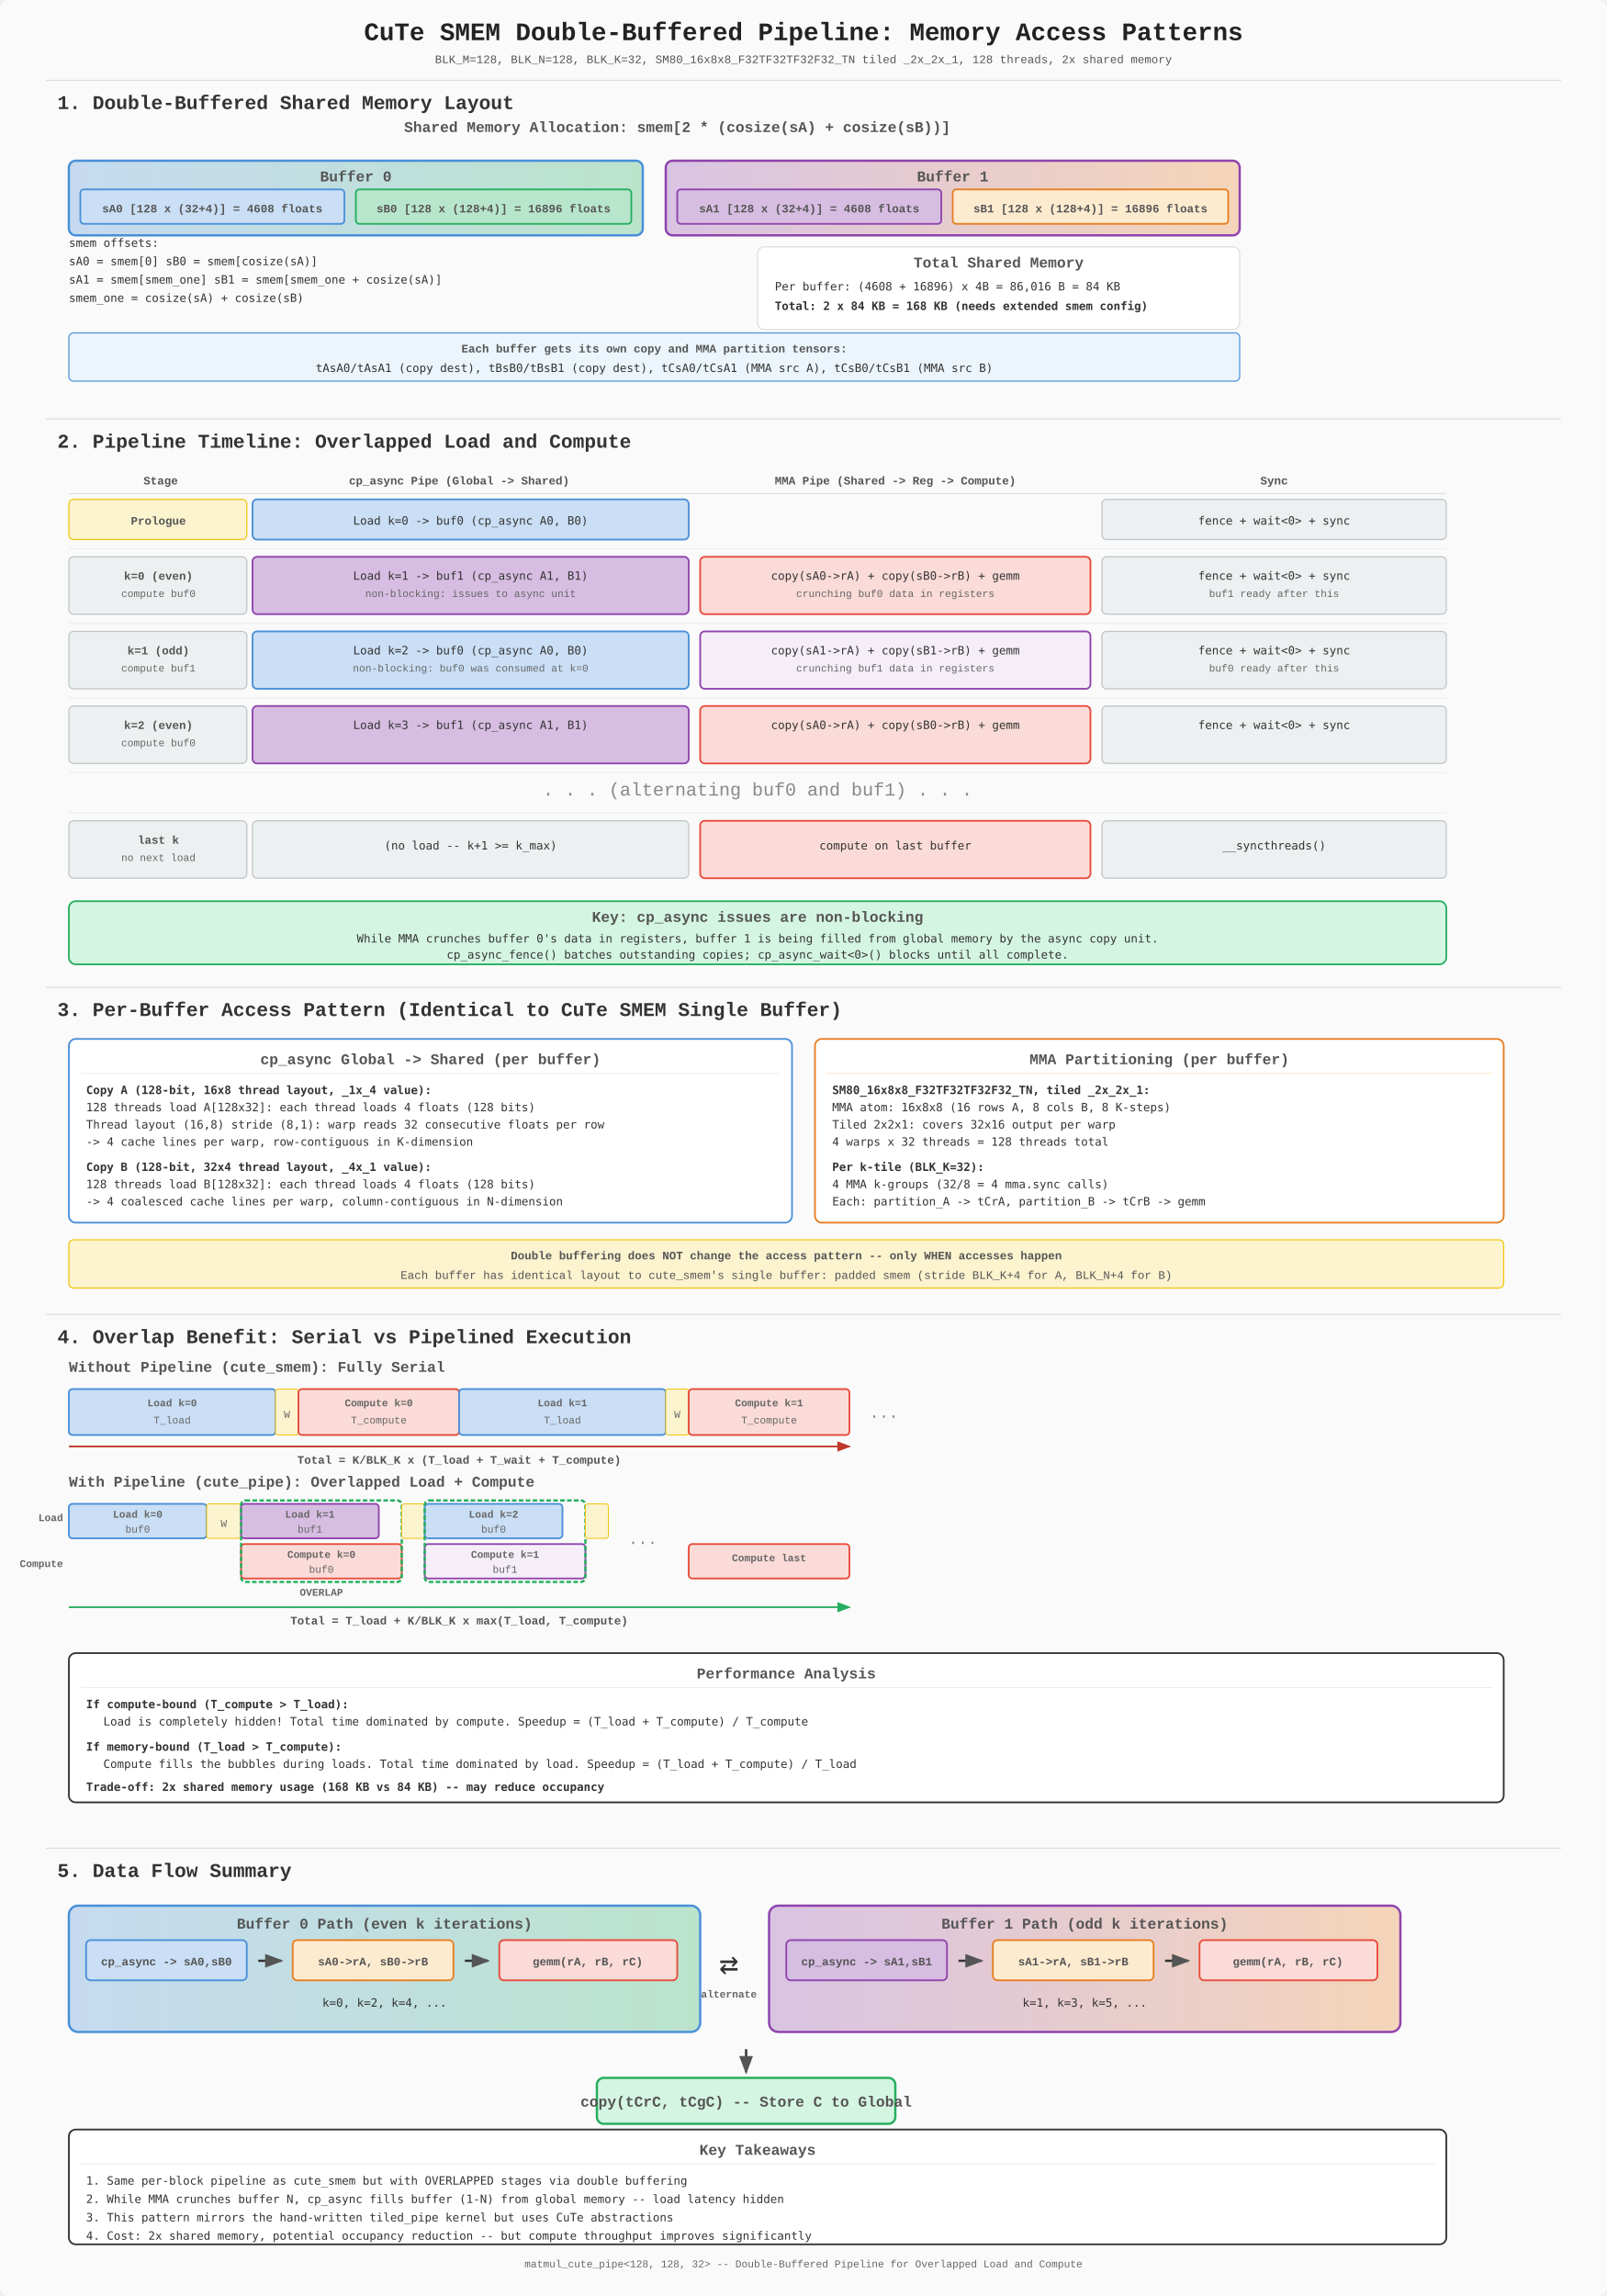
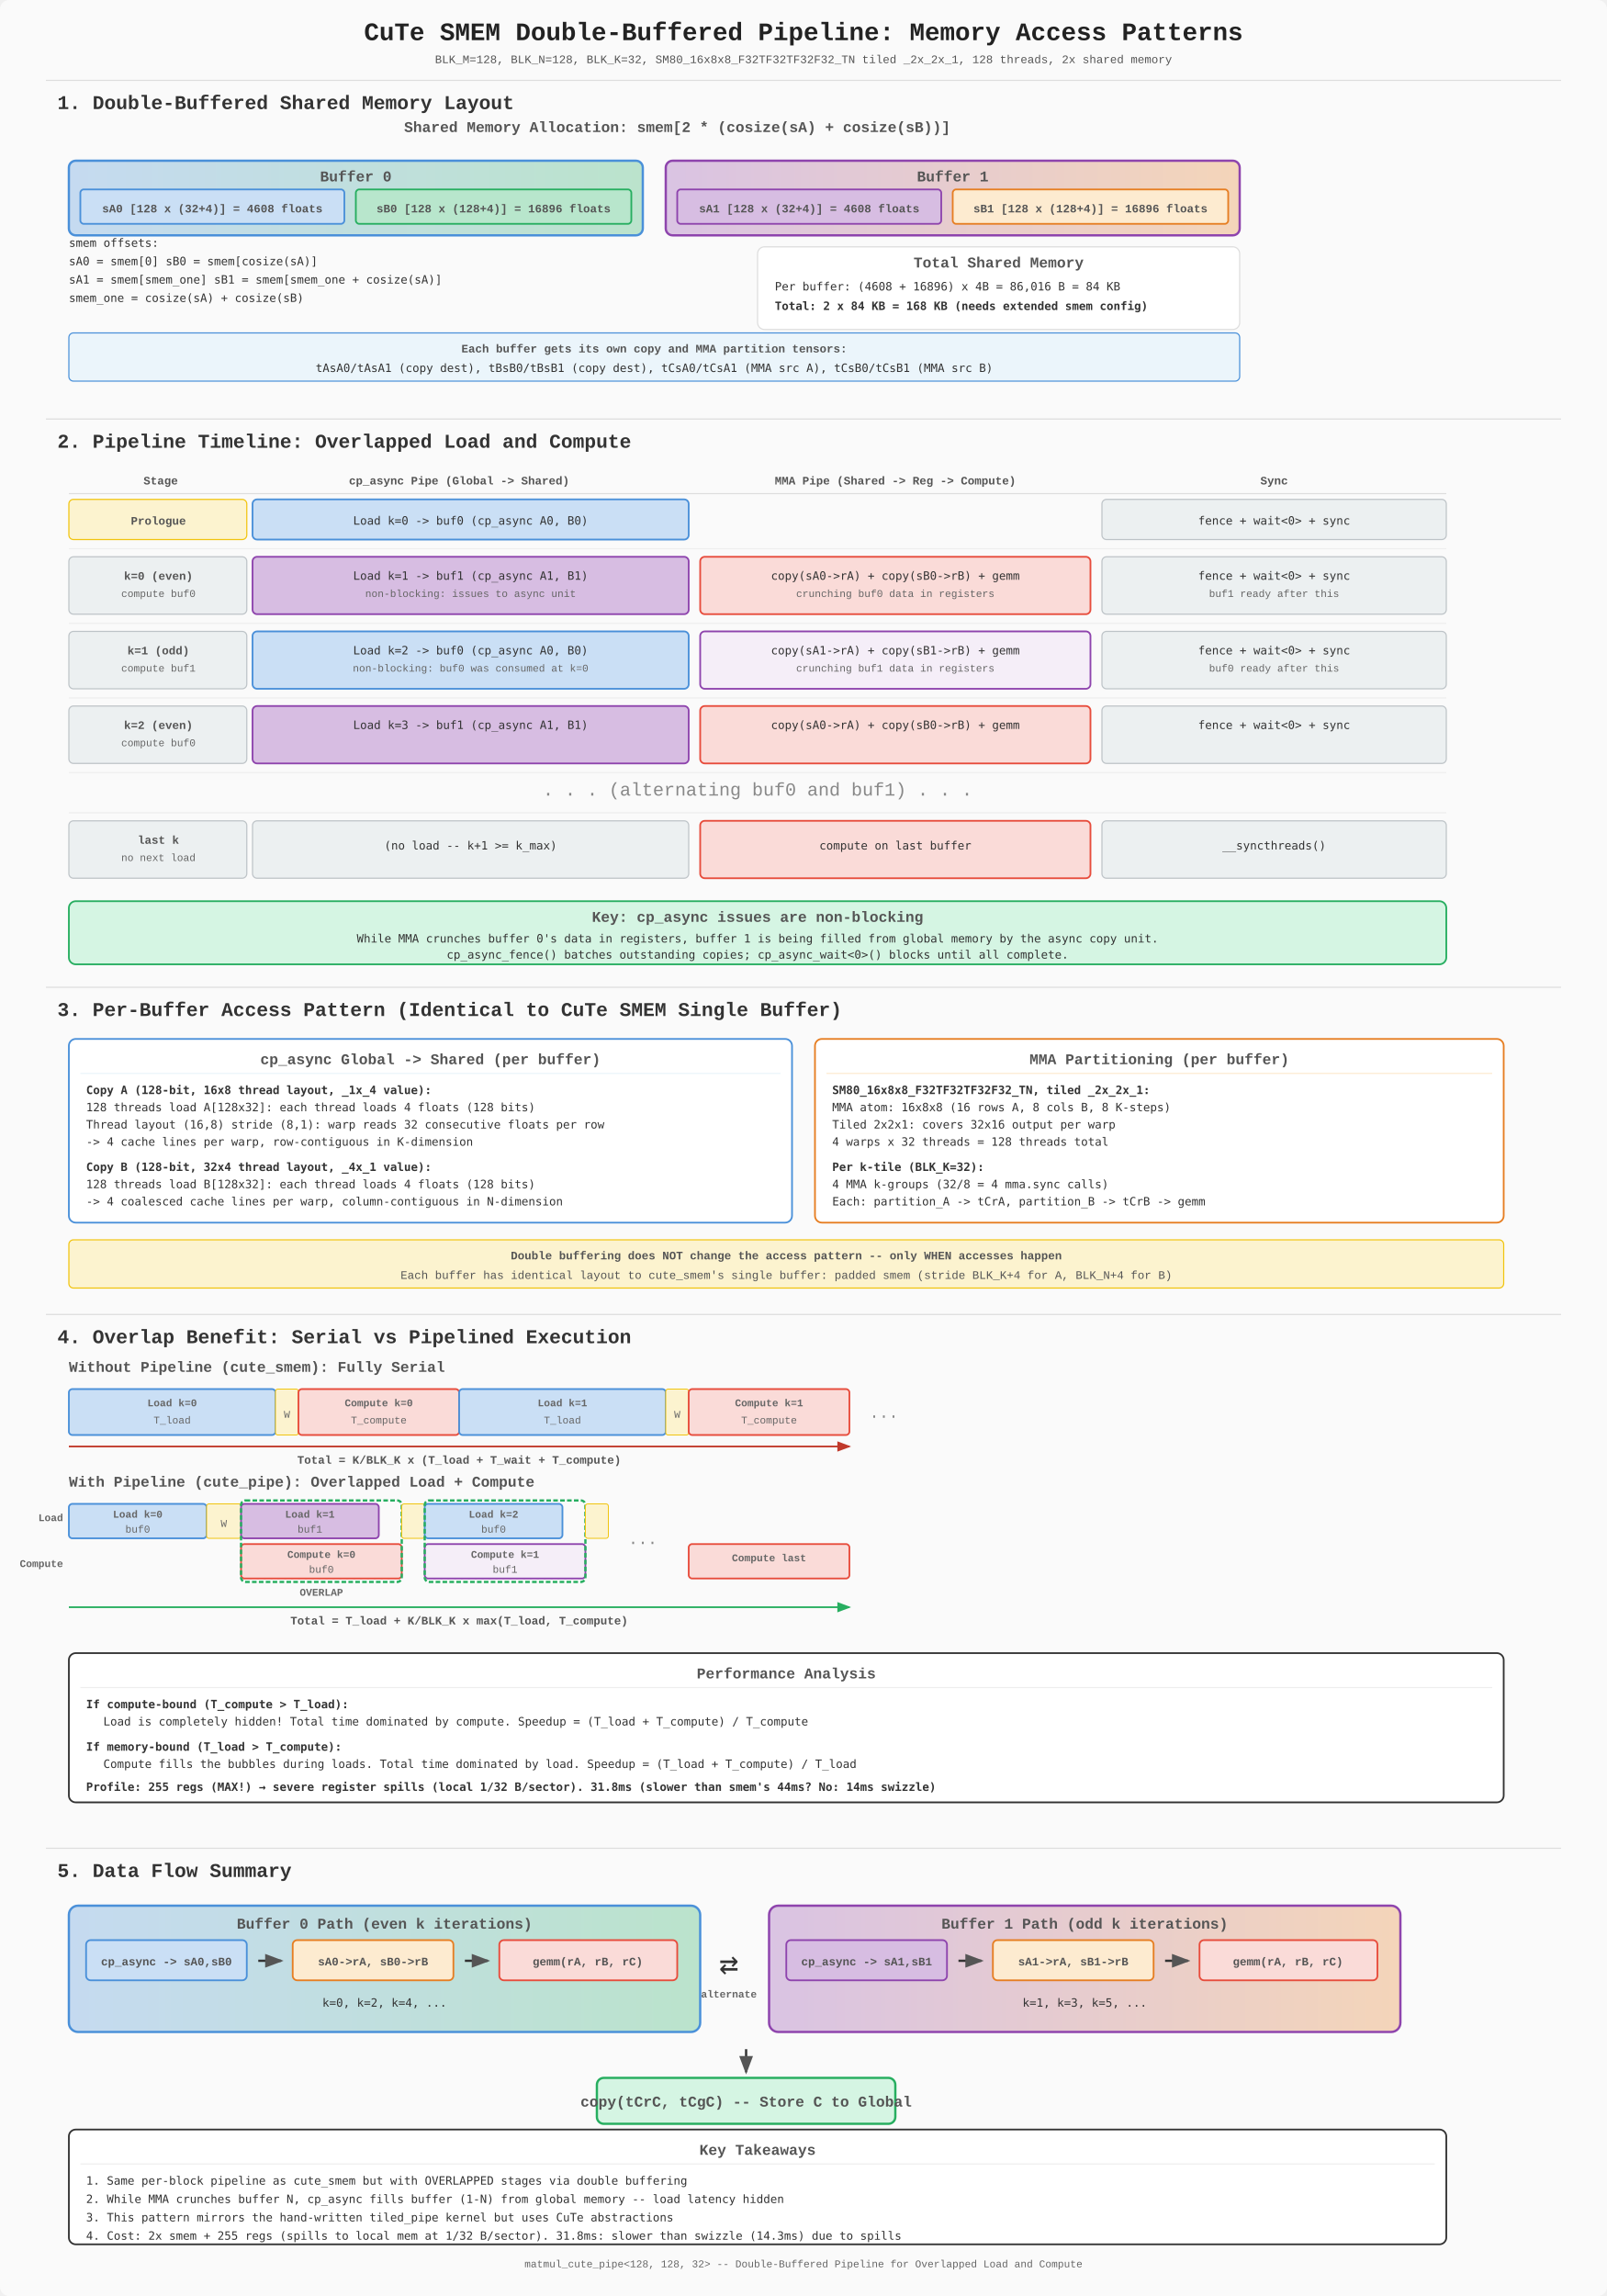
<svg xmlns="http://www.w3.org/2000/svg" viewBox="0 0 1400 2000" font-family="'Courier New', monospace">
  <style>
    .title { font-size: 22px; font-weight: bold; fill: #222; }
    .section-title { font-size: 17px; font-weight: bold; fill: #333; }
    .subtitle { font-size: 13px; font-weight: bold; fill: #555; }
    .label { font-size: 11px; fill: #333; }
    .small { font-size: 10px; fill: #555; }
    .tiny { font-size: 9px; fill: #666; }
    .code { font-size: 10px; fill: #333; font-family: monospace; }
    .bold { font-weight: bold; }
    .a-fill { fill: #4A90D9; }
    .a-light { fill: #CADFF5; }
    .b-fill { fill: #27AE60; }
    .b-light { fill: #B8E6CC; }
    .c-fill { fill: #E67E22; }
    .c-light { fill: #FDEBD0; }
    .warp-fill { fill: #F1C40F; opacity: 0.6; }
    .coalesced { fill: #8E44AD; }
    .coalesced-light { fill: #D7BDE2; }
    .strided { fill: #C0392B; }
    .reg-fill { fill: #ECF0F1; }
    .outline { fill: none; stroke: #333; stroke-width: 1; }
    .outline-bold { fill: none; stroke: #333; stroke-width: 2; }
    .arrow { fill: none; stroke: #555; stroke-width: 1.5; marker-end: url(#arrowhead); }
    .arrow-bold { fill: none; stroke: #333; stroke-width: 2; marker-end: url(#arrowhead); }
    .dashed { stroke-dasharray: 4,3; }
    .thread-grid { fill: #F9F9F9; stroke: #CCC; stroke-width: 0.5; }
    .broadcast { fill: #2ECC71; opacity: 0.3; }
    .bank-conflict { fill: #E74C3C; opacity: 0.3; }
    .dim-label { font-size: 11px; fill: #888; font-style: italic; }
  </style>
  <defs>
    <marker id="arrowhead" markerWidth="8" markerHeight="6" refX="7" refY="3" orient="auto">
      <path d="M0,0 L8,3 L0,6 Z" fill="#555" />
    </marker>
    <marker id="arrowhead-red" markerWidth="8" markerHeight="6" refX="7" refY="3" orient="auto">
      <path d="M0,0 L8,3 L0,6 Z" fill="#C0392B" />
    </marker>
    <marker id="arrowhead-green" markerWidth="8" markerHeight="6" refX="7" refY="3" orient="auto">
      <path d="M0,0 L8,3 L0,6 Z" fill="#27AE60" />
    </marker>
    <linearGradient id="fma-grad" x1="0%" y1="0%" x2="100%" y2="100%">
      <stop offset="0%" style="stop-color:#F39C12;stop-opacity:0.8" />
      <stop offset="100%" style="stop-color:#E74C3C;stop-opacity:0.8" />
    </linearGradient>
    <linearGradient id="buf0-grad" x1="0%" y1="0%" x2="100%" y2="0%">
      <stop offset="0%" style="stop-color:#4A90D9;stop-opacity:0.3" />
      <stop offset="100%" style="stop-color:#27AE60;stop-opacity:0.3" />
    </linearGradient>
    <linearGradient id="buf1-grad" x1="0%" y1="0%" x2="100%" y2="0%">
      <stop offset="0%" style="stop-color:#8E44AD;stop-opacity:0.3" />
      <stop offset="100%" style="stop-color:#E67E22;stop-opacity:0.3" />
    </linearGradient>
  </defs>
  <rect width="1400" height="2000" fill="#FAFAFA" rx="8" />
  <text x="700" y="35" text-anchor="middle" class="title">CuTe SMEM Double-Buffered Pipeline: Memory Access Patterns</text>
  <text x="700" y="55" text-anchor="middle" class="small">BLK_M=128, BLK_N=128, BLK_K=32, SM80_16x8x8_F32TF32TF32F32_TN tiled _2x_2x_1, 128 threads, 2x shared memory</text>
  <line x1="40" y1="70" x2="1360" y2="70" stroke="#DDD" stroke-width="1" />
  <text x="50" y="95" class="section-title">1. Double-Buffered Shared Memory Layout</text>
  <g transform="translate(60, 115)">
    <text x="530" y="0" text-anchor="middle" class="subtitle">Shared Memory Allocation: smem[2 * (cosize(sA) + cosize(sB))]</text>
    <g transform="translate(0, 25)">
      <rect x="0" y="0" width="500" height="65" fill="url(#buf0-grad)" stroke="#4A90D9" stroke-width="2" rx="6" />
      <text x="250" y="18" text-anchor="middle" class="subtitle" fill="#2C3E50">Buffer 0</text>
      <rect x="10" y="25" width="230" height="30" fill="#CADFF5" stroke="#4A90D9" stroke-width="1.5" rx="3" />
      <text x="125" y="45" text-anchor="middle" class="small bold" fill="#2C3E50">sA0 [128 x (32+4)] = 4608 floats</text>
      <rect x="250" y="25" width="240" height="30" fill="#B8E6CC" stroke="#27AE60" stroke-width="1.5" rx="3" />
      <text x="370" y="45" text-anchor="middle" class="small bold" fill="#2C3E50">sB0 [128 x (128+4)] = 16896 floats</text>
    </g>
    <g transform="translate(520, 25)">
      <rect x="0" y="0" width="500" height="65" fill="url(#buf1-grad)" stroke="#8E44AD" stroke-width="2" rx="6" />
      <text x="250" y="18" text-anchor="middle" class="subtitle" fill="#2C3E50">Buffer 1</text>
      <rect x="10" y="25" width="230" height="30" fill="#D7BDE2" stroke="#8E44AD" stroke-width="1.5" rx="3" />
      <text x="125" y="45" text-anchor="middle" class="small bold" fill="#2C3E50">sA1 [128 x (32+4)] = 4608 floats</text>
      <rect x="250" y="25" width="240" height="30" fill="#FDEBD0" stroke="#E67E22" stroke-width="1.5" rx="3" />
      <text x="370" y="45" text-anchor="middle" class="small bold" fill="#2C3E50">sB1 [128 x (128+4)] = 16896 floats</text>
    </g>
    <g transform="translate(0, 100)">
      <text x="0" y="0" class="code">smem offsets:</text>
      <text x="0" y="16" class="code" fill="#4A90D9">  sA0 = smem[0]                         sB0 = smem[cosize(sA)]</text>
      <text x="0" y="32" class="code" fill="#8E44AD">  sA1 = smem[smem_one]                   sB1 = smem[smem_one + cosize(sA)]</text>
      <text x="0" y="48" class="code">  smem_one = cosize(sA) + cosize(sB)</text>
    </g>
    <g transform="translate(600, 100)">
      <rect width="420" height="72" fill="white" stroke="#DDD" stroke-width="1" rx="6" />
      <text x="210" y="18" text-anchor="middle" class="subtitle">Total Shared Memory</text>
      <text x="15" y="38" class="code">Per buffer: (4608 + 16896) x 4B = 86,016 B = 84 KB</text>
      <text x="15" y="55" class="code bold" fill="#C0392B">Total: 2 x 84 KB = 168 KB (needs extended smem config)</text>
    </g>
    <g transform="translate(0, 175)">
      <rect width="1020" height="42" fill="#EBF5FB" stroke="#4A90D9" stroke-width="1" rx="4" />
      <text x="510" y="17" text-anchor="middle" class="small bold" fill="#2C3E50">Each buffer gets its own copy and MMA partition tensors:</text>
      <text x="510" y="34" text-anchor="middle" class="code" fill="#333">tAsA0/tAsA1 (copy dest), tBsB0/tBsB1 (copy dest), tCsA0/tCsA1 (MMA src A), tCsB0/tCsB1 (MMA src B)</text>
    </g>
  </g>
  <line x1="40" y1="365" x2="1360" y2="365" stroke="#DDD" stroke-width="1" />
  <text x="50" y="390" class="section-title">2. Pipeline Timeline: Overlapped Load and Compute</text>
  <g transform="translate(60, 410)">
    <text x="80" y="12" text-anchor="middle" class="small bold" fill="#555">Stage</text>
    <text x="340" y="12" text-anchor="middle" class="small bold" fill="#4A90D9">cp_async Pipe (Global -&gt; Shared)</text>
    <text x="720" y="12" text-anchor="middle" class="small bold" fill="#E74C3C">MMA Pipe (Shared -&gt; Reg -&gt; Compute)</text>
    <text x="1050" y="12" text-anchor="middle" class="small bold" fill="#555">Sync</text>
    <line x1="0" y1="20" x2="1200" y2="20" stroke="#DDD" stroke-width="1" />
    <rect x="0" y="25" width="155" height="35" fill="#FCF3CF" stroke="#F1C40F" stroke-width="1" rx="4" />
    <text x="78" y="47" text-anchor="middle" class="small bold" fill="#7D6608">Prologue</text>
    <rect x="160" y="25" width="380" height="35" fill="#CADFF5" stroke="#4A90D9" stroke-width="1.5" rx="4" />
    <text x="350" y="47" text-anchor="middle" class="code" fill="#2C3E50">Load k=0 -&gt; buf0 (cp_async A0, B0)</text>
    <rect x="900" y="25" width="300" height="35" fill="#ECF0F1" stroke="#BDC3C7" stroke-width="1" rx="4" />
    <text x="1050" y="47" text-anchor="middle" class="code" fill="#555">fence + wait&lt;0&gt; + sync</text>
    <line x1="0" y1="68" x2="1200" y2="68" stroke="#EEE" stroke-width="1" />
    <rect x="0" y="75" width="155" height="50" fill="#ECF0F1" stroke="#BDC3C7" stroke-width="1" rx="4" />
    <text x="78" y="95" text-anchor="middle" class="small bold" fill="#333">k=0 (even)</text>
    <text x="78" y="110" text-anchor="middle" class="tiny" fill="#555">compute buf0</text>
    <rect x="160" y="75" width="380" height="50" fill="#D7BDE2" stroke="#8E44AD" stroke-width="1.5" rx="4" />
    <text x="350" y="95" text-anchor="middle" class="code" fill="#2C3E50">Load k=1 -&gt; buf1 (cp_async A1, B1)</text>
    <text x="350" y="110" text-anchor="middle" class="tiny" fill="#8E44AD">non-blocking: issues to async unit</text>
    <rect x="550" y="75" width="340" height="50" fill="#FADBD8" stroke="#E74C3C" stroke-width="1.5" rx="4" />
    <text x="720" y="95" text-anchor="middle" class="code" fill="#C0392B">copy(sA0-&gt;rA) + copy(sB0-&gt;rB) + gemm</text>
    <text x="720" y="110" text-anchor="middle" class="tiny" fill="#E74C3C">crunching buf0 data in registers</text>
    <rect x="900" y="75" width="300" height="50" fill="#ECF0F1" stroke="#BDC3C7" stroke-width="1" rx="4" />
    <text x="1050" y="95" text-anchor="middle" class="code" fill="#555">fence + wait&lt;0&gt; + sync</text>
    <text x="1050" y="110" text-anchor="middle" class="tiny" fill="#555">buf1 ready after this</text>
    <line x1="0" y1="133" x2="1200" y2="133" stroke="#EEE" stroke-width="1" />
    <rect x="0" y="140" width="155" height="50" fill="#ECF0F1" stroke="#BDC3C7" stroke-width="1" rx="4" />
    <text x="78" y="160" text-anchor="middle" class="small bold" fill="#333">k=1 (odd)</text>
    <text x="78" y="175" text-anchor="middle" class="tiny" fill="#555">compute buf1</text>
    <rect x="160" y="140" width="380" height="50" fill="#CADFF5" stroke="#4A90D9" stroke-width="1.5" rx="4" />
    <text x="350" y="160" text-anchor="middle" class="code" fill="#2C3E50">Load k=2 -&gt; buf0 (cp_async A0, B0)</text>
    <text x="350" y="175" text-anchor="middle" class="tiny" fill="#4A90D9">non-blocking: buf0 was consumed at k=0</text>
    <rect x="550" y="140" width="340" height="50" fill="#F5EEF8" stroke="#8E44AD" stroke-width="1.5" rx="4" />
    <text x="720" y="160" text-anchor="middle" class="code" fill="#6C3483">copy(sA1-&gt;rA) + copy(sB1-&gt;rB) + gemm</text>
    <text x="720" y="175" text-anchor="middle" class="tiny" fill="#8E44AD">crunching buf1 data in registers</text>
    <rect x="900" y="140" width="300" height="50" fill="#ECF0F1" stroke="#BDC3C7" stroke-width="1" rx="4" />
    <text x="1050" y="160" text-anchor="middle" class="code" fill="#555">fence + wait&lt;0&gt; + sync</text>
    <text x="1050" y="175" text-anchor="middle" class="tiny" fill="#555">buf0 ready after this</text>
    <line x1="0" y1="198" x2="1200" y2="198" stroke="#EEE" stroke-width="1" />
    <rect x="0" y="205" width="155" height="50" fill="#ECF0F1" stroke="#BDC3C7" stroke-width="1" rx="4" />
    <text x="78" y="225" text-anchor="middle" class="small bold" fill="#333">k=2 (even)</text>
    <text x="78" y="240" text-anchor="middle" class="tiny" fill="#555">compute buf0</text>
    <rect x="160" y="205" width="380" height="50" fill="#D7BDE2" stroke="#8E44AD" stroke-width="1.5" rx="4" />
    <text x="350" y="225" text-anchor="middle" class="code" fill="#2C3E50">Load k=3 -&gt; buf1 (cp_async A1, B1)</text>
    <rect x="550" y="205" width="340" height="50" fill="#FADBD8" stroke="#E74C3C" stroke-width="1.5" rx="4" />
    <text x="720" y="225" text-anchor="middle" class="code" fill="#C0392B">copy(sA0-&gt;rA) + copy(sB0-&gt;rB) + gemm</text>
    <rect x="900" y="205" width="300" height="50" fill="#ECF0F1" stroke="#BDC3C7" stroke-width="1" rx="4" />
    <text x="1050" y="225" text-anchor="middle" class="code" fill="#555">fence + wait&lt;0&gt; + sync</text>
    <line x1="0" y1="263" x2="1200" y2="263" stroke="#EEE" stroke-width="1" />
    <text x="600" y="283" text-anchor="middle" font-size="16" fill="#888">. . .    (alternating buf0 and buf1)    . . .</text>
    <line x1="0" y1="298" x2="1200" y2="298" stroke="#EEE" stroke-width="1" />
    <rect x="0" y="305" width="155" height="50" fill="#ECF0F1" stroke="#BDC3C7" stroke-width="1" rx="4" />
    <text x="78" y="325" text-anchor="middle" class="small bold" fill="#333">last k</text>
    <text x="78" y="340" text-anchor="middle" class="tiny" fill="#555">no next load</text>
    <rect x="160" y="305" width="380" height="50" fill="#ECF0F1" stroke="#BDC3C7" stroke-width="1" rx="4" />
    <text x="350" y="330" text-anchor="middle" class="code" fill="#888">(no load -- k+1 &gt;= k_max)</text>
    <rect x="550" y="305" width="340" height="50" fill="#FADBD8" stroke="#E74C3C" stroke-width="1.5" rx="4" />
    <text x="720" y="330" text-anchor="middle" class="code" fill="#C0392B">compute on last buffer</text>
    <rect x="900" y="305" width="300" height="50" fill="#ECF0F1" stroke="#BDC3C7" stroke-width="1" rx="4" />
    <text x="1050" y="330" text-anchor="middle" class="code" fill="#555">__syncthreads()</text>
    <g transform="translate(0, 375)">
      <rect width="1200" height="55" fill="#D5F5E3" stroke="#27AE60" stroke-width="1.5" rx="6" />
      <text x="600" y="18" text-anchor="middle" class="subtitle" fill="#1E8449">Key: cp_async issues are non-blocking</text>
      <text x="600" y="36" text-anchor="middle" class="code" fill="#1E8449">While MMA crunches buffer 0's data in registers, buffer 1 is being filled from global memory by the async copy unit.</text>
      <text x="600" y="50" text-anchor="middle" class="code" fill="#1E8449">cp_async_fence() batches outstanding copies; cp_async_wait&lt;0&gt;() blocks until all complete.</text>
    </g>
  </g>
  <line x1="40" y1="860" x2="1360" y2="860" stroke="#DDD" stroke-width="1" />
  <text x="50" y="885" class="section-title">3. Per-Buffer Access Pattern (Identical to CuTe SMEM Single Buffer)</text>
  <g transform="translate(60, 905)">
    <rect x="0" y="0" width="630" height="160" fill="white" stroke="#4A90D9" stroke-width="1.5" rx="6" />
    <text x="315" y="22" text-anchor="middle" class="subtitle" fill="#4A90D9">cp_async Global -&gt; Shared (per buffer)</text>
    <line x1="10" y1="30" x2="620" y2="30" stroke="#EBF5FB" />
    <text x="15" y="48" class="code bold" fill="#4A90D9">Copy A (128-bit, 16x8 thread layout, _1x_4 value):</text>
    <text x="15" y="63" class="code">  128 threads load A[128x32]: each thread loads 4 floats (128 bits)</text>
    <text x="15" y="78" class="code">  Thread layout (16,8) stride (8,1): warp reads 32 consecutive floats per row</text>
    <text x="15" y="93" class="code" fill="#1E8449">  -&gt; 4 cache lines per warp, row-contiguous in K-dimension</text>
    <text x="15" y="115" class="code bold" fill="#27AE60">Copy B (128-bit, 32x4 thread layout, _4x_1 value):</text>
    <text x="15" y="130" class="code">  128 threads load B[128x32]: each thread loads 4 floats (128 bits)</text>
    <text x="15" y="145" class="code" fill="#1E8449">  -&gt; 4 coalesced cache lines per warp, column-contiguous in N-dimension</text>
    <rect x="650" y="0" width="600" height="160" fill="white" stroke="#E67E22" stroke-width="1.5" rx="6" />
    <text x="950" y="22" text-anchor="middle" class="subtitle" fill="#E67E22">MMA Partitioning (per buffer)</text>
    <line x1="660" y1="30" x2="1240" y2="30" stroke="#FDEBD0" />
    <text x="665" y="48" class="code bold" fill="#E67E22">SM80_16x8x8_F32TF32TF32F32_TN, tiled _2x_2x_1:</text>
    <text x="665" y="63" class="code">  MMA atom: 16x8x8 (16 rows A, 8 cols B, 8 K-steps)</text>
    <text x="665" y="78" class="code">  Tiled 2x2x1: covers 32x16 output per warp</text>
    <text x="665" y="93" class="code">  4 warps x 32 threads = 128 threads total</text>
    <text x="665" y="115" class="code bold">Per k-tile (BLK_K=32):</text>
    <text x="665" y="130" class="code">  4 MMA k-groups (32/8 = 4 mma.sync calls)</text>
    <text x="665" y="145" class="code">  Each: partition_A -&gt; tCrA, partition_B -&gt; tCrB -&gt; gemm</text>
    <g transform="translate(0, 175)">
      <rect width="1250" height="42" fill="#FCF3CF" stroke="#F1C40F" stroke-width="1" rx="4" />
      <text x="625" y="17" text-anchor="middle" class="small bold" fill="#7D6608">Double buffering does NOT change the access pattern -- only WHEN accesses happen</text>
      <text x="625" y="34" text-anchor="middle" class="small" fill="#7D6608">Each buffer has identical layout to cute_smem's single buffer: padded smem (stride BLK_K+4 for A, BLK_N+4 for B)</text>
    </g>
  </g>
  <line x1="40" y1="1145" x2="1360" y2="1145" stroke="#DDD" stroke-width="1" />
  <text x="50" y="1170" class="section-title">4. Overlap Benefit: Serial vs Pipelined Execution</text>
  <g transform="translate(60, 1195)">
    <text x="0" y="0" class="subtitle" fill="#C0392B">Without Pipeline (cute_smem): Fully Serial</text>
    <g transform="translate(0, 15)">
      <rect x="0" y="0" width="180" height="40" fill="#CADFF5" stroke="#4A90D9" stroke-width="1.5" rx="3" />
      <text x="90" y="15" text-anchor="middle" class="tiny bold" fill="#2C3E50">Load k=0</text>
      <text x="90" y="30" text-anchor="middle" class="tiny" fill="#555">T_load</text>
      <rect x="180" y="0" width="20" height="40" fill="#FCF3CF" stroke="#F1C40F" stroke-width="0.8" rx="2" />
      <text x="190" y="25" text-anchor="middle" class="tiny" fill="#7D6608">W</text>
      <rect x="200" y="0" width="140" height="40" fill="#FADBD8" stroke="#E74C3C" stroke-width="1.5" rx="3" />
      <text x="270" y="15" text-anchor="middle" class="tiny bold" fill="#C0392B">Compute k=0</text>
      <text x="270" y="30" text-anchor="middle" class="tiny" fill="#555">T_compute</text>
      <rect x="340" y="0" width="180" height="40" fill="#CADFF5" stroke="#4A90D9" stroke-width="1.5" rx="3" />
      <text x="430" y="15" text-anchor="middle" class="tiny bold" fill="#2C3E50">Load k=1</text>
      <text x="430" y="30" text-anchor="middle" class="tiny" fill="#555">T_load</text>
      <rect x="520" y="0" width="20" height="40" fill="#FCF3CF" stroke="#F1C40F" stroke-width="0.8" rx="2" />
      <text x="530" y="25" text-anchor="middle" class="tiny" fill="#7D6608">W</text>
      <rect x="540" y="0" width="140" height="40" fill="#FADBD8" stroke="#E74C3C" stroke-width="1.5" rx="3" />
      <text x="610" y="15" text-anchor="middle" class="tiny bold" fill="#C0392B">Compute k=1</text>
      <text x="610" y="30" text-anchor="middle" class="tiny" fill="#555">T_compute</text>
      <text x="710" y="25" text-anchor="middle" font-size="14" fill="#888">...</text>
      <line x1="0" y1="50" x2="680" y2="50" stroke="#C0392B" stroke-width="1.5" marker-end="url(#arrowhead-red)" />
      <text x="340" y="65" text-anchor="middle" class="small bold" fill="#C0392B">Total = K/BLK_K x (T_load + T_wait + T_compute)</text>
    </g>
    <text x="0" y="100" class="subtitle" fill="#1E8449">With Pipeline (cute_pipe): Overlapped Load + Compute</text>
    <g transform="translate(0, 115)">
      <text x="-5" y="15" text-anchor="end" class="tiny bold" fill="#4A90D9">Load</text>
      <text x="-5" y="55" text-anchor="end" class="tiny bold" fill="#E74C3C">Compute</text>
      <rect x="0" y="0" width="120" height="30" fill="#CADFF5" stroke="#4A90D9" stroke-width="1.5" rx="3" />
      <text x="60" y="12" text-anchor="middle" class="tiny bold" fill="#2C3E50">Load k=0</text>
      <text x="60" y="25" text-anchor="middle" class="tiny" fill="#555">buf0</text>
      <rect x="120" y="0" width="30" height="30" fill="#FCF3CF" stroke="#F1C40F" stroke-width="0.8" rx="2" />
      <text x="135" y="20" text-anchor="middle" class="tiny" fill="#7D6608">W</text>
      <rect x="150" y="0" width="120" height="30" fill="#D7BDE2" stroke="#8E44AD" stroke-width="1.5" rx="3" />
      <text x="210" y="12" text-anchor="middle" class="tiny bold" fill="#2C3E50">Load k=1</text>
      <text x="210" y="25" text-anchor="middle" class="tiny" fill="#8E44AD">buf1</text>
      <rect x="150" y="35" width="140" height="30" fill="#FADBD8" stroke="#E74C3C" stroke-width="1.5" rx="3" />
      <text x="220" y="47" text-anchor="middle" class="tiny bold" fill="#C0392B">Compute k=0</text>
      <text x="220" y="60" text-anchor="middle" class="tiny" fill="#555">buf0</text>
      <rect x="150" y="-3" width="140" height="71" fill="none" stroke="#27AE60" stroke-width="2" stroke-dasharray="4,2" rx="4" />
      <text x="220" y="80" text-anchor="middle" class="tiny bold" fill="#1E8449">OVERLAP</text>
      <rect x="290" y="0" width="20" height="30" fill="#FCF3CF" stroke="#F1C40F" stroke-width="0.8" rx="2" />
      <rect x="310" y="0" width="120" height="30" fill="#CADFF5" stroke="#4A90D9" stroke-width="1.5" rx="3" />
      <text x="370" y="12" text-anchor="middle" class="tiny bold" fill="#2C3E50">Load k=2</text>
      <text x="370" y="25" text-anchor="middle" class="tiny" fill="#4A90D9">buf0</text>
      <rect x="310" y="35" width="140" height="30" fill="#F5EEF8" stroke="#8E44AD" stroke-width="1.5" rx="3" />
      <text x="380" y="47" text-anchor="middle" class="tiny bold" fill="#6C3483">Compute k=1</text>
      <text x="380" y="60" text-anchor="middle" class="tiny" fill="#8E44AD">buf1</text>
      <rect x="310" y="-3" width="140" height="71" fill="none" stroke="#27AE60" stroke-width="2" stroke-dasharray="4,2" rx="4" />
      <rect x="450" y="0" width="20" height="30" fill="#FCF3CF" stroke="#F1C40F" stroke-width="0.8" rx="2" />
      <text x="500" y="35" text-anchor="middle" font-size="14" fill="#888">...</text>
      <rect x="540" y="35" width="140" height="30" fill="#FADBD8" stroke="#E74C3C" stroke-width="1.5" rx="3" />
      <text x="610" y="50" text-anchor="middle" class="tiny bold" fill="#C0392B">Compute last</text>
      <line x1="0" y1="90" x2="680" y2="90" stroke="#27AE60" stroke-width="1.5" marker-end="url(#arrowhead-green)" />
      <text x="340" y="105" text-anchor="middle" class="small bold" fill="#1E8449">Total = T_load + K/BLK_K x max(T_load, T_compute)</text>
    </g>
    <g transform="translate(0, 245)">
      <rect width="1250" height="130" fill="white" stroke="#333" stroke-width="1.5" rx="6" />
      <text x="625" y="22" text-anchor="middle" class="subtitle">Performance Analysis</text>
      <line x1="10" y1="30" x2="1240" y2="30" stroke="#EEE" />
      <text x="15" y="48" class="code bold" fill="#1E8449">If compute-bound (T_compute &gt; T_load):</text>
      <text x="30" y="63" class="code" fill="#1E8449">Load is completely hidden! Total time dominated by compute. Speedup = (T_load + T_compute) / T_compute</text>
      <text x="15" y="85" class="code bold" fill="#4A90D9">If memory-bound (T_load &gt; T_compute):</text>
      <text x="30" y="100" class="code" fill="#4A90D9">Compute fills the bubbles during loads. Total time dominated by load. Speedup = (T_load + T_compute) / T_load</text>
-       <text x="15" y="120" class="code bold" fill="#C0392B">Trade-off: 2x shared memory usage (168 KB vs 84 KB) -- may reduce occupancy</text>
+       <text x="15" y="120" class="code bold" fill="#C0392B">Profile: 255 regs (MAX!) → severe register spills (local 1/32 B/sector). 31.8ms (slower than smem's 44ms? No: 14ms swizzle)</text>
    </g>
  </g>
  <line x1="40" y1="1610" x2="1360" y2="1610" stroke="#DDD" stroke-width="1" />
  <text x="50" y="1635" class="section-title">5. Data Flow Summary</text>
  <g transform="translate(60, 1660)">
    <g transform="translate(0, 0)">
      <rect x="0" y="0" width="550" height="110" fill="url(#buf0-grad)" stroke="#4A90D9" stroke-width="2" rx="8" />
      <text x="275" y="20" text-anchor="middle" class="subtitle" fill="#2C3E50">Buffer 0 Path (even k iterations)</text>
      <rect x="15" y="30" width="140" height="35" fill="#CADFF5" stroke="#4A90D9" stroke-width="1.5" rx="4" />
      <text x="85" y="52" text-anchor="middle" class="small bold" fill="#2C3E50">cp_async -&gt; sA0,sB0</text>
      <path d="M165,48 L185,48" class="arrow-bold" />
      <rect x="195" y="30" width="140" height="35" fill="#FDEBD0" stroke="#E67E22" stroke-width="1.5" rx="4" />
      <text x="265" y="52" text-anchor="middle" class="small bold" fill="#2C3E50">sA0-&gt;rA, sB0-&gt;rB</text>
      <path d="M345,48 L365,48" class="arrow-bold" />
      <rect x="375" y="30" width="155" height="35" fill="#FADBD8" stroke="#E74C3C" stroke-width="1.5" rx="4" />
      <text x="452" y="52" text-anchor="middle" class="small bold" fill="#2C3E50">gemm(rA, rB, rC)</text>
      <text x="275" y="88" text-anchor="middle" class="code" fill="#4A90D9">k=0, k=2, k=4, ...</text>
    </g>
    <text x="575" y="60" text-anchor="middle" font-size="28" fill="#333">⇄</text>
    <text x="575" y="80" text-anchor="middle" class="tiny bold" fill="#333">alternate</text>
    <g transform="translate(610, 0)">
      <rect x="0" y="0" width="550" height="110" fill="url(#buf1-grad)" stroke="#8E44AD" stroke-width="2" rx="8" />
      <text x="275" y="20" text-anchor="middle" class="subtitle" fill="#2C3E50">Buffer 1 Path (odd k iterations)</text>
      <rect x="15" y="30" width="140" height="35" fill="#D7BDE2" stroke="#8E44AD" stroke-width="1.5" rx="4" />
      <text x="85" y="52" text-anchor="middle" class="small bold" fill="#2C3E50">cp_async -&gt; sA1,sB1</text>
      <path d="M165,48 L185,48" class="arrow-bold" />
      <rect x="195" y="30" width="140" height="35" fill="#FDEBD0" stroke="#E67E22" stroke-width="1.5" rx="4" />
      <text x="265" y="52" text-anchor="middle" class="small bold" fill="#2C3E50">sA1-&gt;rA, sB1-&gt;rB</text>
      <path d="M345,48 L365,48" class="arrow-bold" />
      <rect x="375" y="30" width="155" height="35" fill="#FADBD8" stroke="#E74C3C" stroke-width="1.5" rx="4" />
      <text x="452" y="52" text-anchor="middle" class="small bold" fill="#2C3E50">gemm(rA, rB, rC)</text>
      <text x="275" y="88" text-anchor="middle" class="code" fill="#8E44AD">k=1, k=3, k=5, ...</text>
    </g>
    <g transform="translate(400, 125)">
      <path d="M190,0 L190,20" class="arrow-bold" />
      <rect x="60" y="25" width="260" height="40" fill="#D5F5E3" stroke="#27AE60" stroke-width="2" rx="6" />
      <text x="190" y="50" text-anchor="middle" class="subtitle" fill="#1E8449">copy(tCrC, tCgC) -- Store C to Global</text>
    </g>
    <g transform="translate(0, 195)">
      <rect width="1200" height="100" fill="white" stroke="#333" stroke-width="1.5" rx="6" />
      <text x="600" y="22" text-anchor="middle" class="subtitle">Key Takeaways</text>
      <line x1="10" y1="30" x2="1190" y2="30" stroke="#EEE" />
      <text x="15" y="48" class="code">1. Same per-block pipeline as cute_smem but with OVERLAPPED stages via double buffering</text>
      <text x="15" y="64" class="code" fill="#1E8449">2. While MMA crunches buffer N, cp_async fills buffer (1-N) from global memory -- load latency hidden</text>
      <text x="15" y="80" class="code" fill="#8E44AD">3. This pattern mirrors the hand-written tiled_pipe kernel but uses CuTe abstractions</text>
-       <text x="15" y="96" class="code" fill="#C0392B">4. Cost: 2x shared memory, potential occupancy reduction -- but compute throughput improves significantly</text>
+       <text x="15" y="96" class="code" fill="#C0392B">4. Cost: 2x smem + 255 regs (spills to local mem at 1/32 B/sector). 31.8ms: slower than swizzle (14.3ms) due to spills</text>
    </g>
  </g>
  <text x="700" y="1975" text-anchor="middle" class="tiny" fill="#AAA">matmul_cute_pipe&lt;128, 128, 32&gt; -- Double-Buffered Pipeline for Overlapped Load and Compute</text>
</svg>
